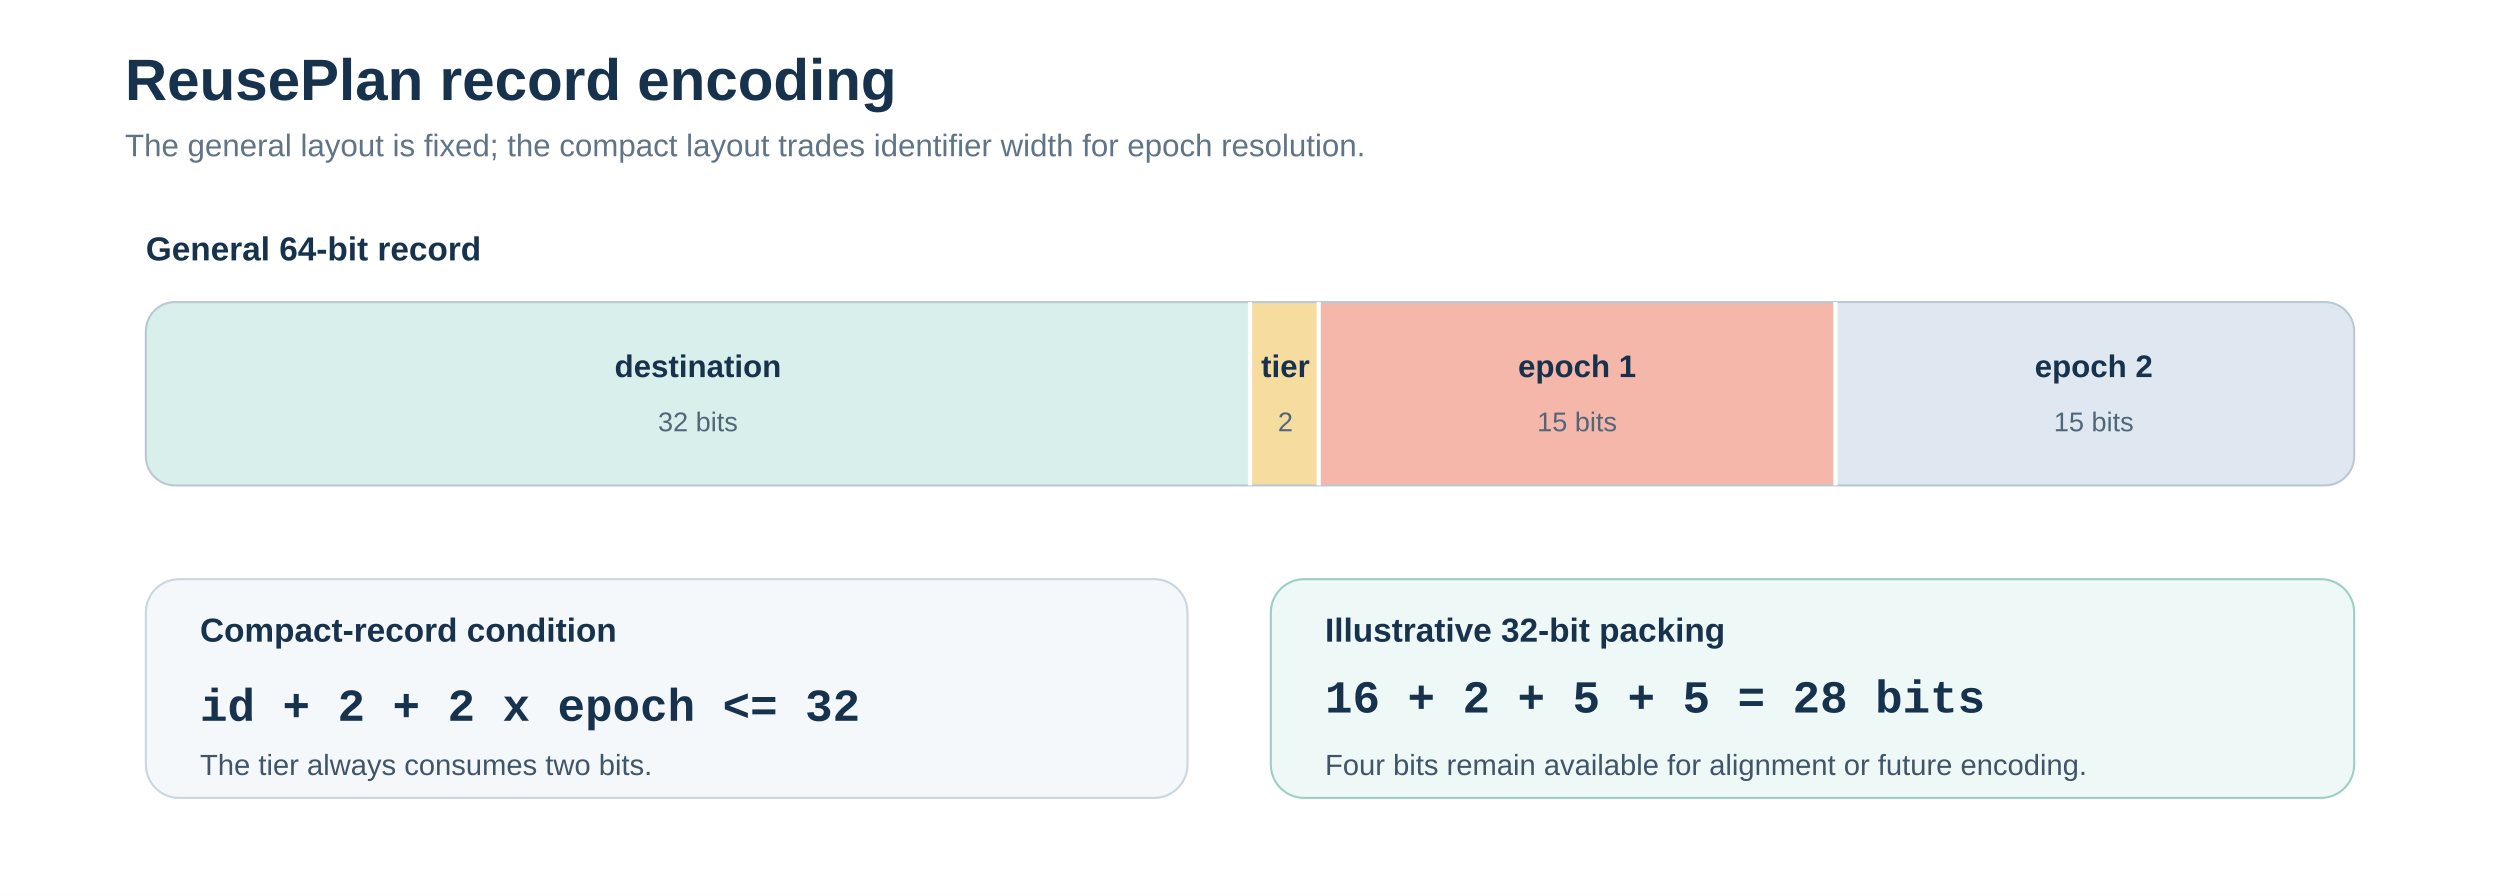
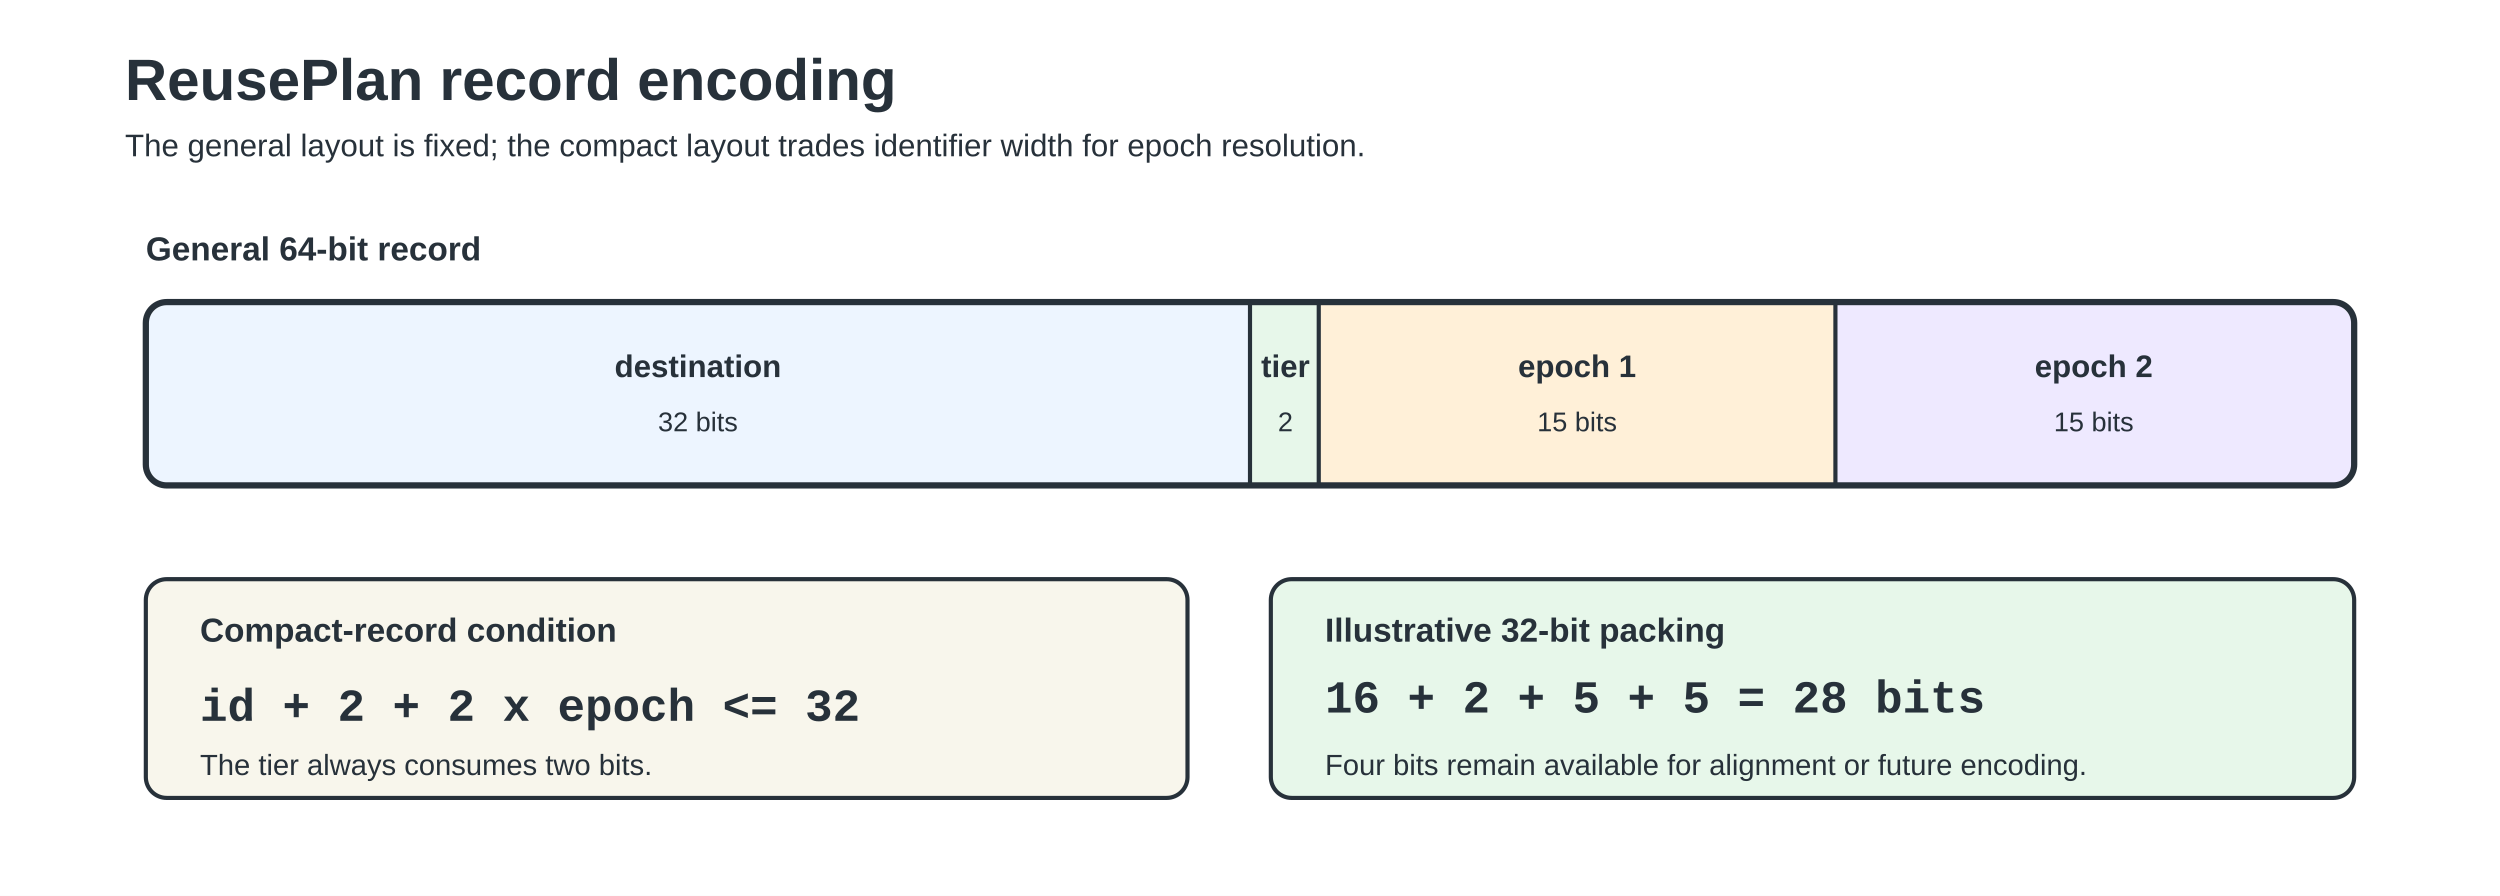
- <svg xmlns="http://www.w3.org/2000/svg" width="1200" height="430" viewBox="0 0 1200 430" role="img" aria-labelledby="title desc">
+ <svg xmlns="http://www.w3.org/2000/svg" width="1200" height="430" viewBox="0 0 1200 430" role="img" aria-labelledby="title desc" fill="#27313A">
  <defs>
-     <filter id="shadow" x="-20%" y="-30%" width="140%" height="170%">
-       <feDropShadow dx="0" dy="4" stdDeviation="6" flood-color="#17324d" flood-opacity="0.12" />
-     </filter>
    <clipPath id="record-clip">
      <rect x="70" y="145" width="1060" height="88" rx="14" />
    </clipPath>
    <style>
-       .title{font:700 28px Arial,sans-serif;fill:#17324d}
-       .subtitle{font:400 15px Arial,sans-serif;fill:#607487}
-       .label{font:700 16px Arial,sans-serif;fill:#17324d}
-       .field{font:700 15px Arial,sans-serif;fill:#17324d}
-       .bits{font:400 13px Arial,sans-serif;fill:#506679}
-       .formula{font:700 22px 'Courier New',monospace;fill:#17324d}
-       .body{font:400 14px Arial,sans-serif;fill:#405568}
+       :root{color-scheme:light dark}
+       @media(prefers-color-scheme:dark){
+         [fill="#27313A"]{fill:#ECE7DD}[stroke="#27313A"]{stroke:#ECE7DD}
+         [fill="#FFFFFF"]{fill:#1E2327}[fill="#F8F6EC"]{fill:#252A2E}
+         [fill="#EDF5FF"]{fill:#273846}[fill="#E7F7EA"]{fill:#24382A}
+         [fill="#FFF0D8"]{fill:#3B3122}[fill="#F7DEDC"]{fill:#3D292A}
+         [fill="#EEE9FF"]{fill:#302C3C}
+       }
+       .title{font:700 28px Arial,sans-serif;fill:#27313A}
+       .subtitle{font:400 15px Arial,sans-serif;fill:#27313A}
+       .label{font:700 16px Arial,sans-serif;fill:#27313A}
+       .field{font:700 15px Arial,sans-serif;fill:#27313A}
+       .bits{font:400 13px Arial,sans-serif;fill:#27313A}
+       .formula{font:700 22px 'Courier New',monospace;fill:#27313A}
+       .body{font:400 14px Arial,sans-serif;fill:#27313A}
    </style>
  </defs>
-   <rect width="1200" height="430" fill="#ffffff" />
+   <rect width="1200" height="430" fill="#FFFFFF" />
  <text x="60" y="48" class="title">ReusePlan record encoding</text>
  <text x="60" y="75" class="subtitle">The general layout is fixed; the compact layout trades identifier width for epoch resolution.</text>
  <text x="70" y="125" class="label">General 64-bit record</text>
-   <g filter="url(#shadow)" clip-path="url(#record-clip)">
-     <rect x="70" y="145" width="530" height="88" fill="#d9efeb" />
-     <rect x="600" y="145" width="33" height="88" fill="#f7dca0" />
-     <rect x="633" y="145" width="248" height="88" fill="#f5b7a9" />
-     <rect x="881" y="145" width="249" height="88" fill="#dfe8f0" />
+   <g clip-path="url(#record-clip)">
+     <rect x="70" y="145" width="530" height="88" fill="#EDF5FF" />
+     <rect x="600" y="145" width="33" height="88" fill="#E7F7EA" />
+     <rect x="633" y="145" width="248" height="88" fill="#FFF0D8" />
+     <rect x="881" y="145" width="249" height="88" fill="#EEE9FF" />
  </g>
-   <rect x="70" y="145" width="1060" height="88" rx="14" fill="none" stroke="#b9c8d4" />
-   <path d="M600 145 V233 M633 145 V233 M881 145 V233" stroke="#ffffff" stroke-width="2" />
+   <rect x="70" y="145" width="1060" height="88" rx="10" fill="none" stroke="#27313A" stroke-width="3" />
+   <path d="M600 145 V233 M633 145 V233 M881 145 V233" stroke="#27313A" stroke-width="2" />
  <text x="335" y="181" text-anchor="middle" class="field">destination</text>
  <text x="335" y="207" text-anchor="middle" class="bits">32 bits</text>
  <text x="617" y="181" text-anchor="middle" class="field">tier</text>
  <text x="617" y="207" text-anchor="middle" class="bits">2</text>
  <text x="757" y="181" text-anchor="middle" class="field">epoch 1</text>
  <text x="757" y="207" text-anchor="middle" class="bits">15 bits</text>
  <text x="1005" y="181" text-anchor="middle" class="field">epoch 2</text>
  <text x="1005" y="207" text-anchor="middle" class="bits">15 bits</text>
-   <rect x="70" y="278" width="500" height="105" rx="16" fill="#f5f8fb" stroke="#c9d5df" />
+   <rect x="70" y="278" width="500" height="105" rx="10" fill="#F8F6EC" stroke="#27313A" stroke-width="2" />
  <text x="96" y="308" class="label">Compact-record condition</text>
  <text x="96" y="346" class="formula">id + 2 + 2 x epoch &lt;= 32</text>
  <text x="96" y="372" class="body">The tier always consumes two bits.</text>
-   <rect x="610" y="278" width="520" height="105" rx="16" fill="#eef8f6" stroke="#9bcfc6" />
+   <rect x="610" y="278" width="520" height="105" rx="10" fill="#E7F7EA" stroke="#27313A" stroke-width="2" />
  <text x="636" y="308" class="label">Illustrative 32-bit packing</text>
  <text x="636" y="342" class="formula">16 + 2 + 5 + 5 = 28 bits</text>
  <text x="636" y="372" class="body">Four bits remain available for alignment or future encoding.</text>
</svg>
